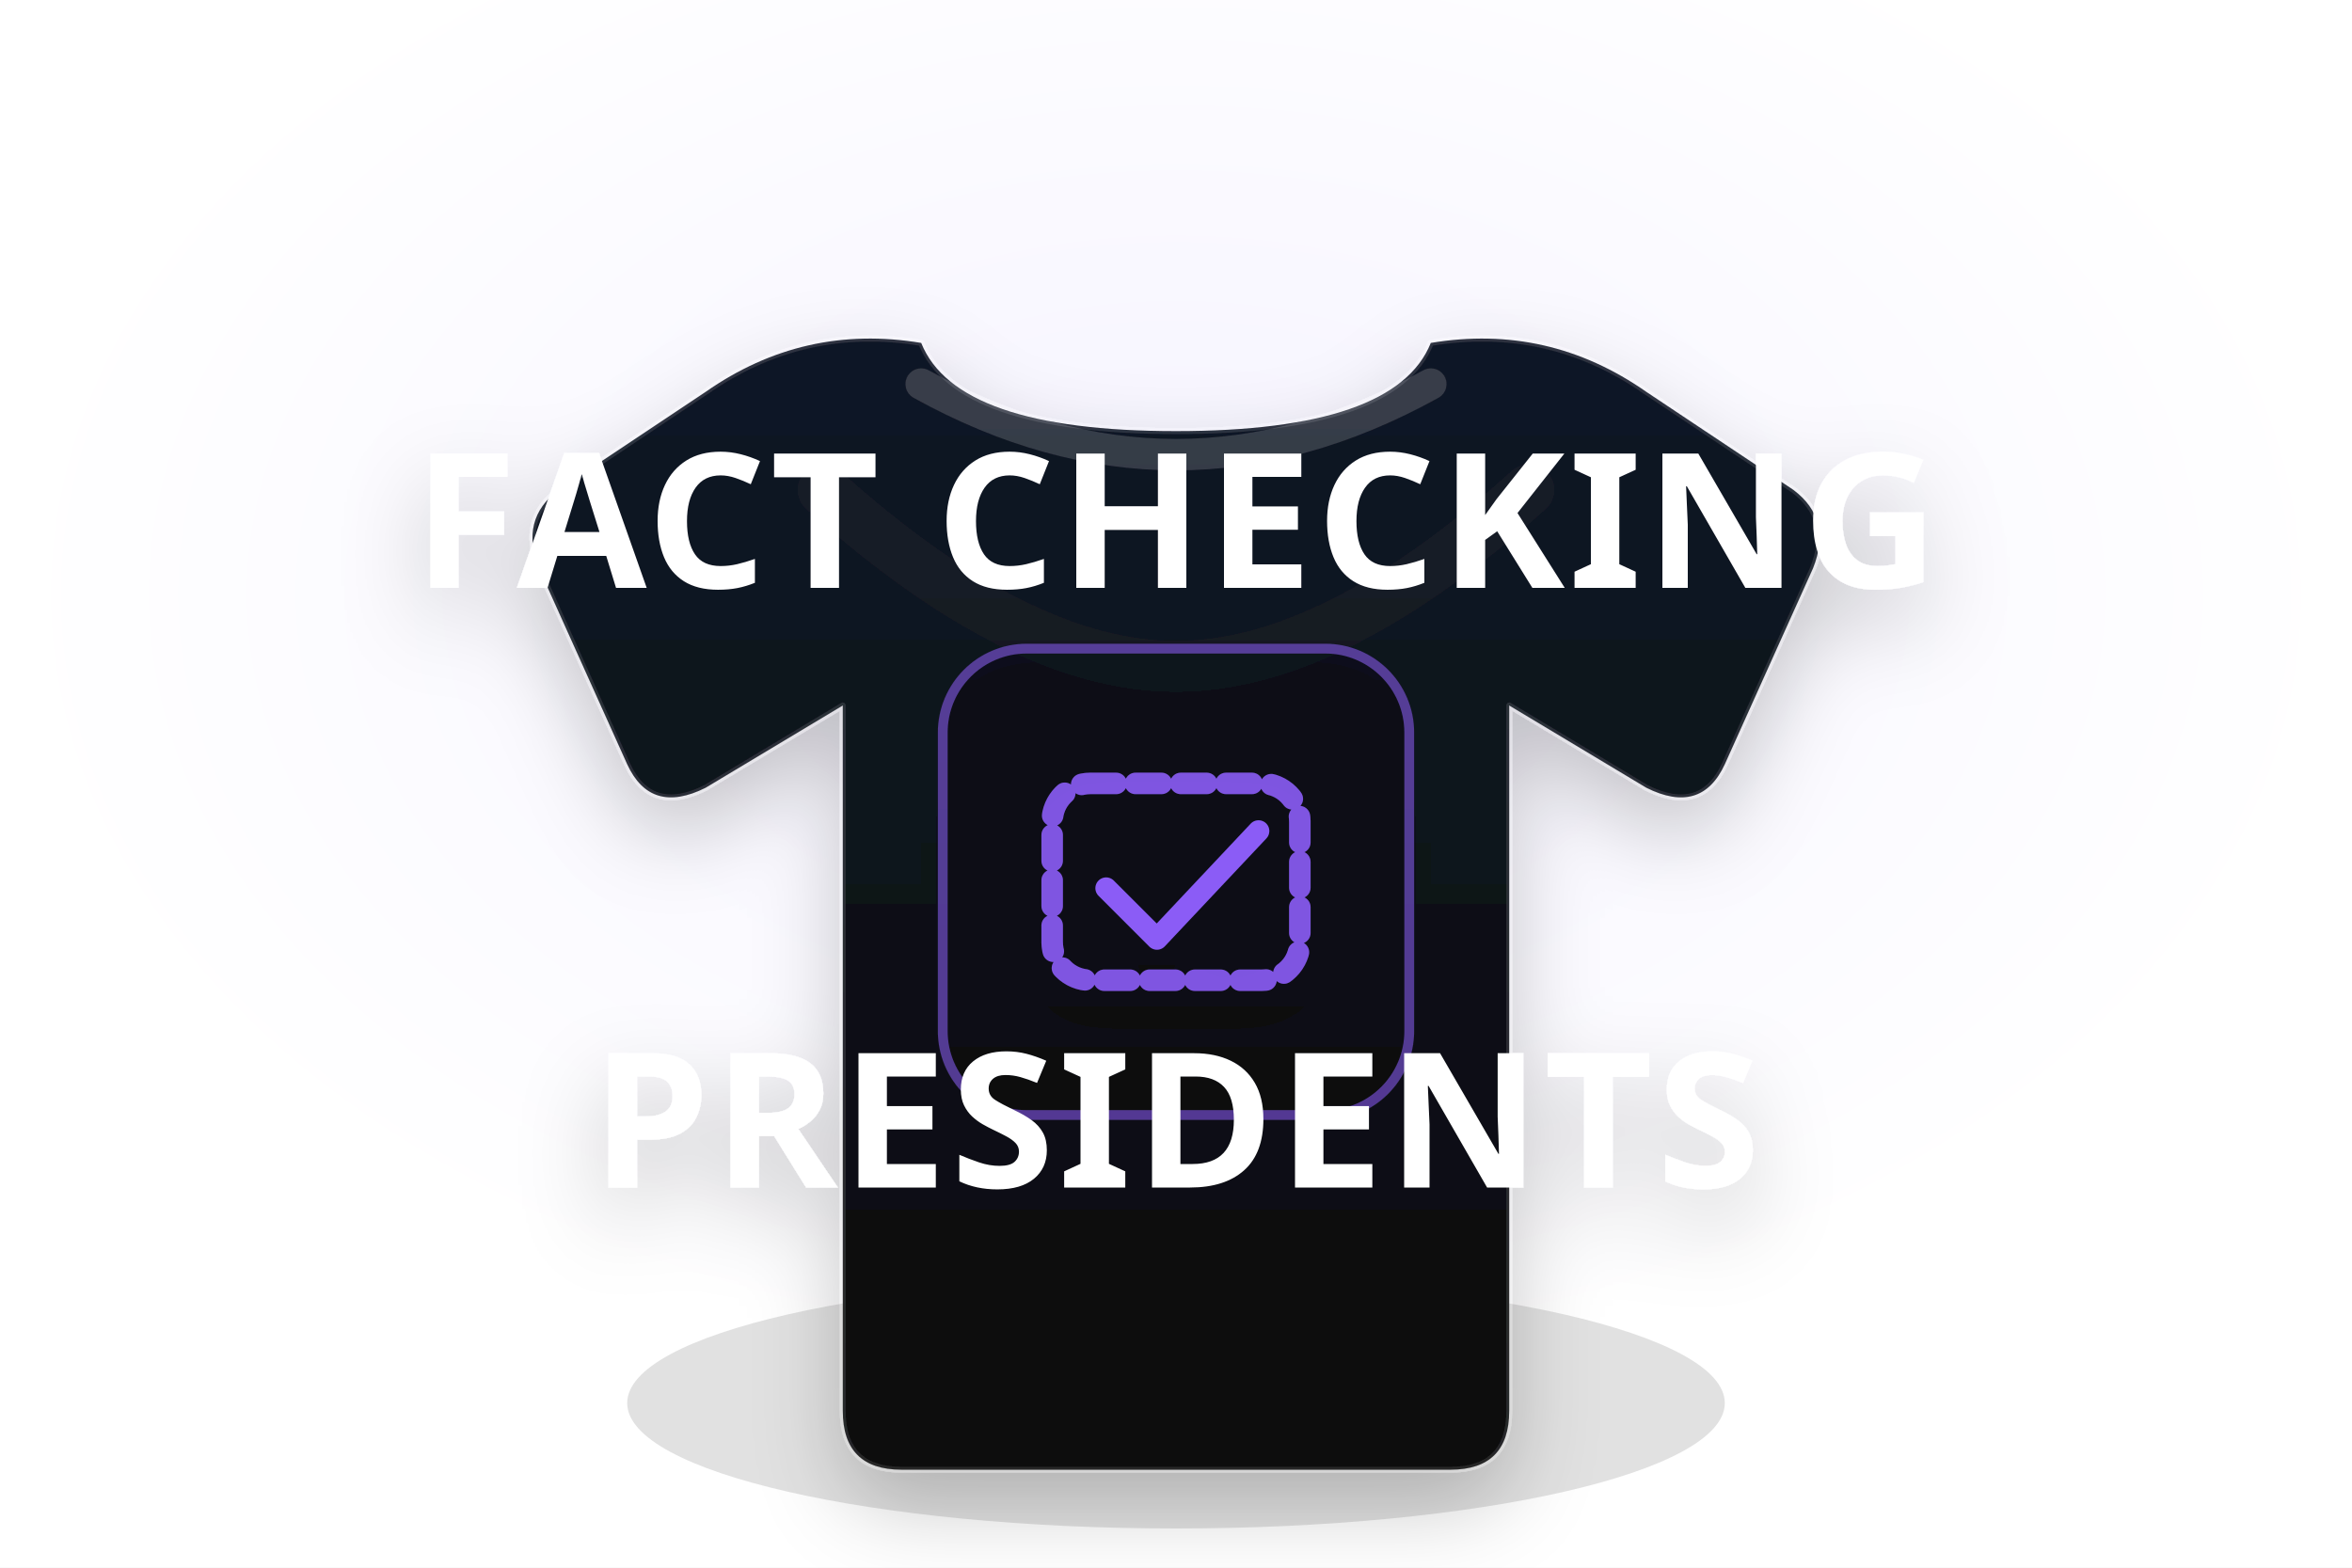
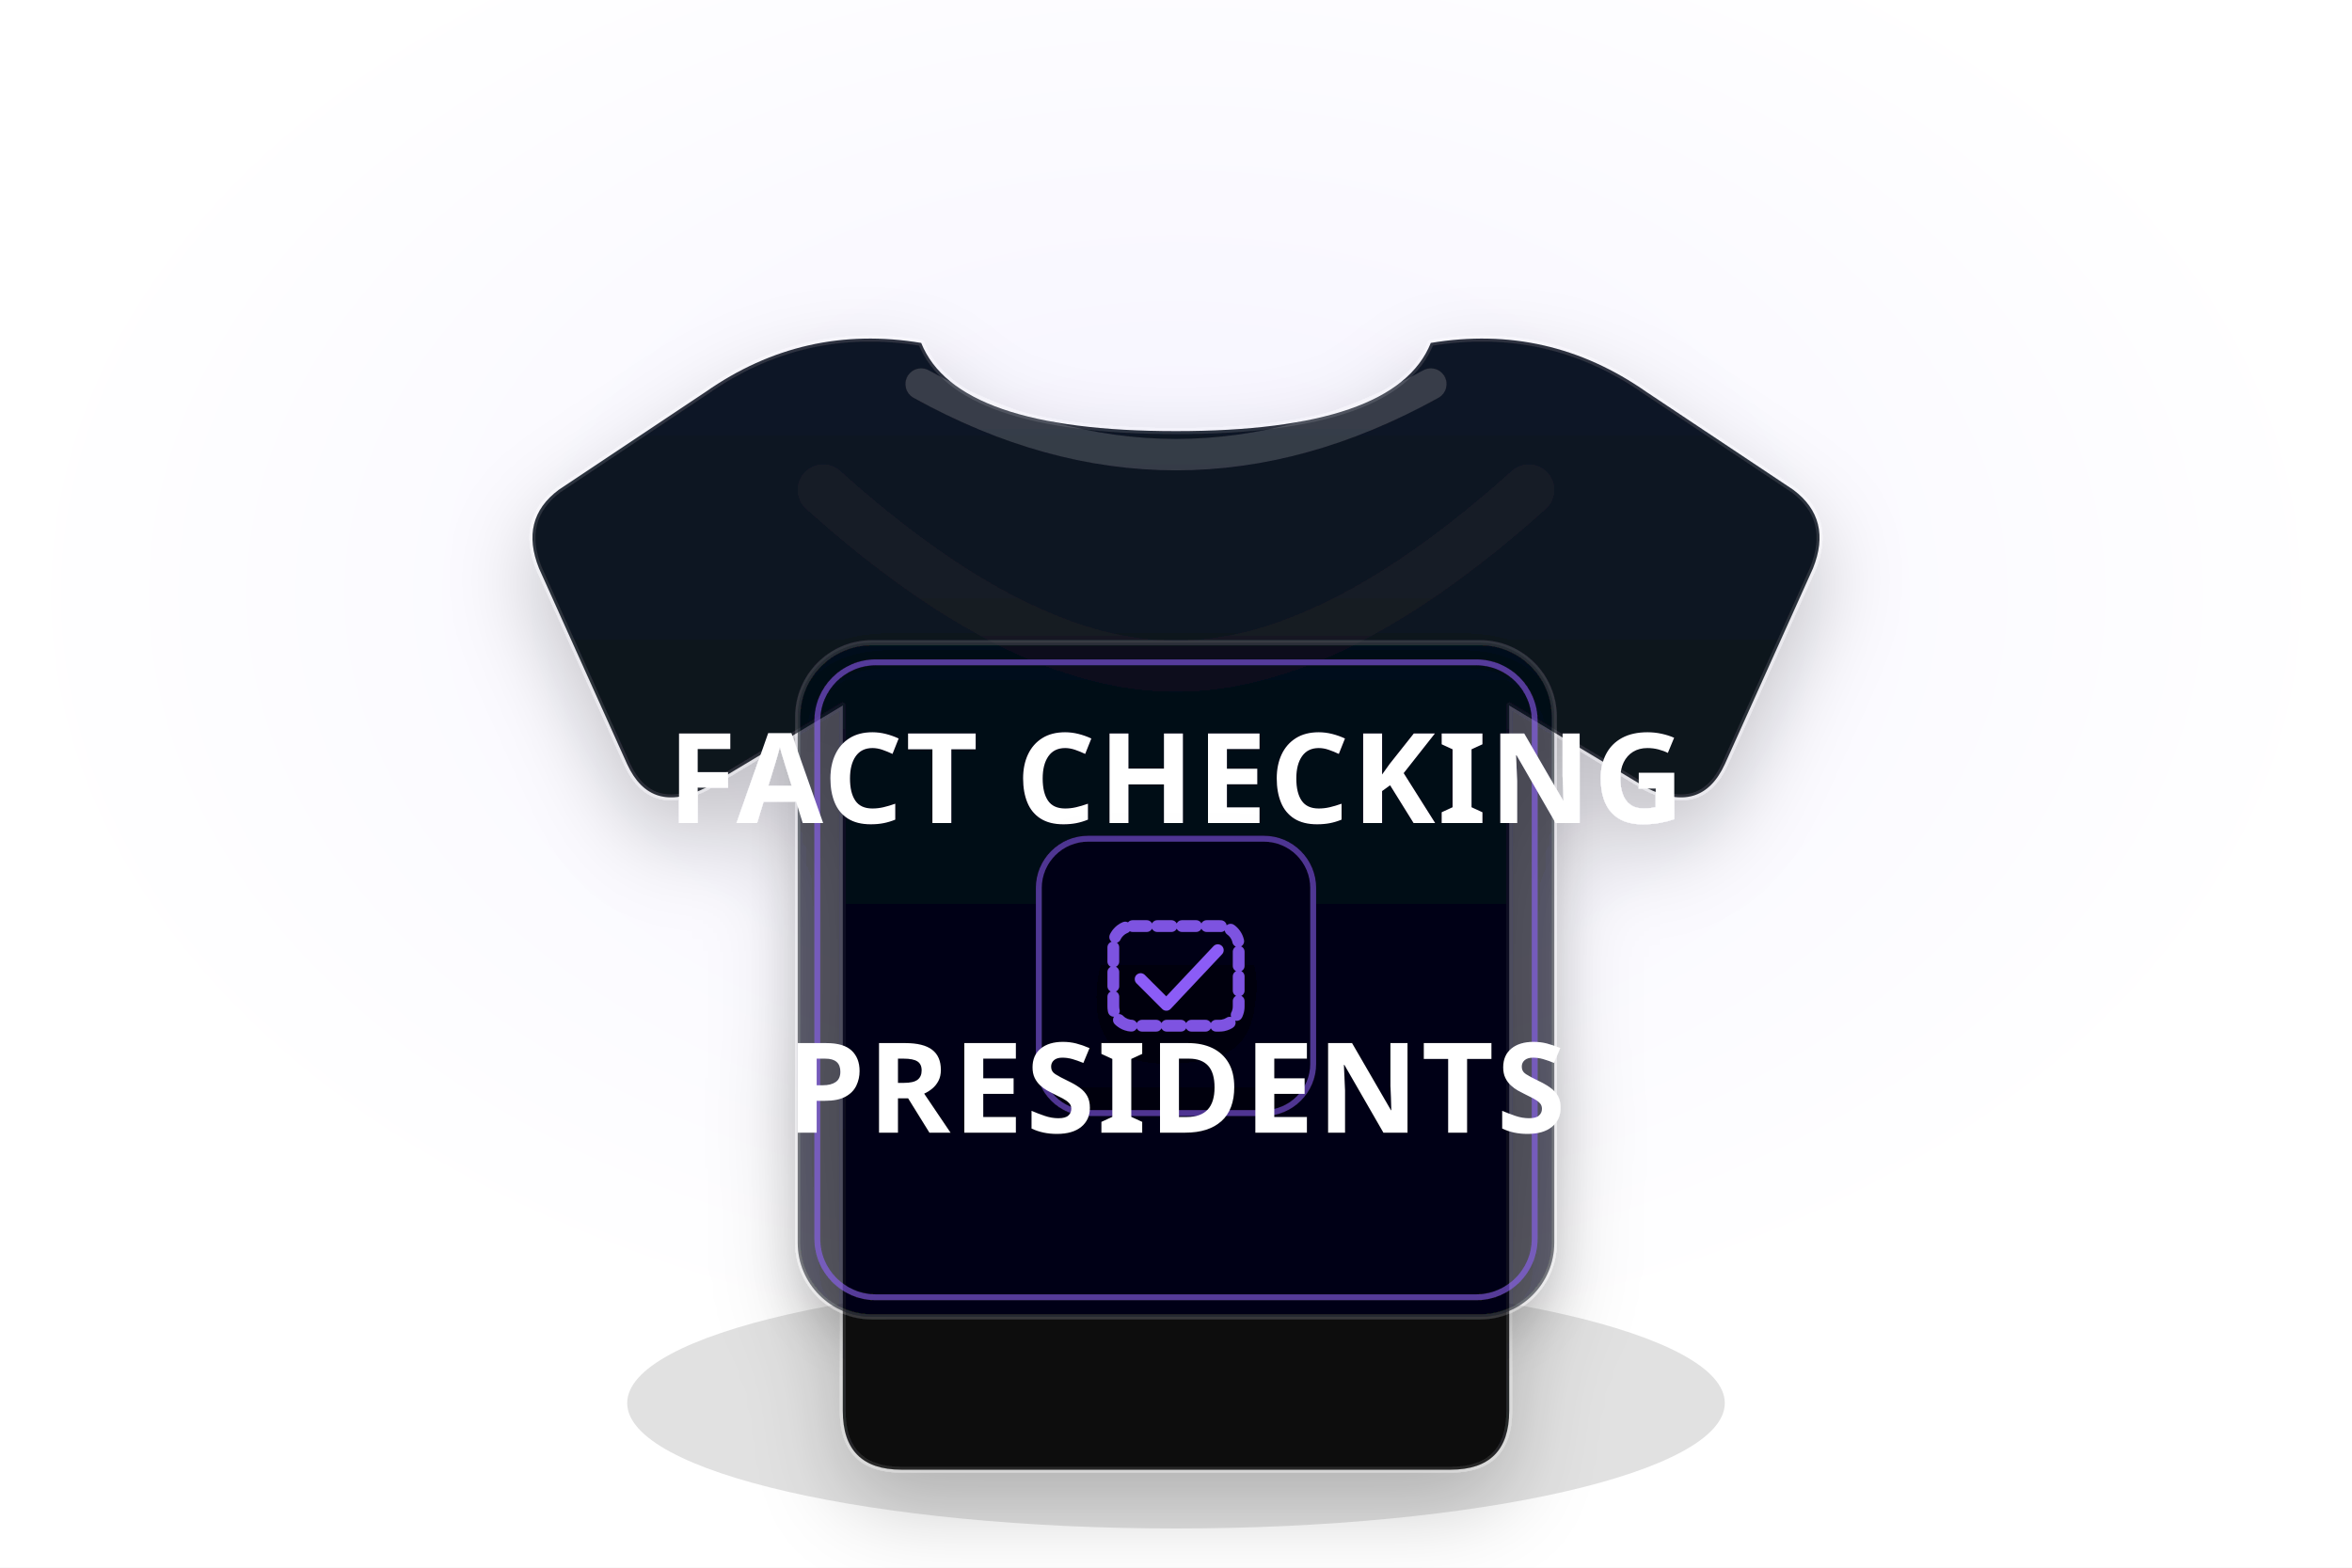
<svg xmlns="http://www.w3.org/2000/svg" width="1200" height="800" viewBox="0 0 1200 800">
  <defs>
    <radialGradient id="bg" cx="0.5" cy="0.38" r="0.9">
      <stop offset="0" stop-color="#f5f3ff" />
      <stop offset="0.55" stop-color="#ffffff" />
      <stop offset="1" stop-color="#ffffff" />
    </radialGradient>
    <filter id="shadow" x="-20%" y="-20%" width="140%" height="140%">
      <feDropShadow dx="0" dy="18" stdDeviation="22" flood-color="#000000" flood-opacity="0.22" />
    </filter>
    <filter id="printShadow" x="-30%" y="-30%" width="160%" height="160%">
      <feDropShadow dx="0" dy="10" stdDeviation="12" flood-color="#000000" flood-opacity="0.22" />
    </filter>
    <linearGradient id="fabric" x1="0" y1="0" x2="0" y2="1">
      <stop offset="0" stop-color="#111827" />
      <stop offset="1" stop-color="#0b0b0b" />
    </linearGradient>
  </defs>
  <rect width="1200" height="800" fill="url(#bg)" />
  <ellipse cx="600" cy="716" rx="280" ry="64" fill="rgba(0,0,0,0.12)" />
  <g filter="url(#shadow)">
    <path d="M360 200 L285 250 Q265 265 275 290 L320 390 Q332 416 360 402 L430 360 L430 720 Q430 750 460 750 L740 750 Q770 750 770 720 L770 360 L840 402 Q868 416 880 390 L925 290 Q935 265 915 250 L840 200 Q790 165 730 175 Q712 220 600 220 Q488 220 470 175 Q410 165 360 200 Z" fill="url(#fabric)" stroke="rgba(255,255,255,0.12)" stroke-width="3" stroke-linejoin="round" />
    <path d="M420 250 Q520 340 600 340 Q680 340 780 250" fill="none" stroke="rgba(255,255,255,0.12)" stroke-width="26" stroke-linecap="round" opacity="0.18" />
    <path d="M470 196 Q600 268 730 196" fill="none" stroke="rgba(255,255,255,0.18)" stroke-width="16" stroke-linecap="round" opacity="0.9" />
    <g>
-       <text x="600" y="300" text-anchor="middle" font-family="Teko, Impact, Arial Black, sans-serif" font-size="96" font-weight="800" fill="#ffffff" letter-spacing="0.02em">
+       <g filter="url(#printShadow)">
+         <rect x="407" y="328" width="386" height="344" rx="37.84" fill="rgba(1,4,16,0.58)" stroke="rgba(255,255,255,0.14)" stroke-width="2.6" />
+         <rect x="417" y="338" width="366" height="324" rx="29.84" fill="none" stroke="#8b5cf6" stroke-width="3" opacity="0.58" />
+       </g>
+       <text x="600" y="420" text-anchor="middle" font-family="Teko, Impact, Arial Black, sans-serif" font-size="64" font-weight="800" fill="#ffffff" letter-spacing="0.02em">
        <tspan x="600" dy="0">FACT CHECKING</tspan>
      </text>
-       <g transform="translate(600 450)" filter="url(#printShadow)">
-         <rect x="-119" y="-119" width="238" height="238" rx="42.84" fill="rgba(0,0,0,0.28)" stroke="#8b5cf6" stroke-width="5" opacity="0.55" />
-         <g fill="none" stroke="#8b5cf6" stroke-width="11" stroke-linecap="round" stroke-linejoin="round" aria-label="checkStamp">
-           <rect x="-63.18" y="-50.22" width="126.36" height="100.44" rx="19.44" fill="none" stroke="#8b5cf6" stroke-width="11" stroke-dasharray="13.2 9.9" opacity="0.9" />
-           <path d="M-35.64 3.24 L -9.72 29.16 L 42.12 -25.92" fill="none" stroke="#8b5cf6" stroke-width="11" stroke-linecap="round" stroke-linejoin="round" />
+       <g transform="translate(600 498)" filter="url(#printShadow)">
+         <rect x="-70" y="-70" width="140" height="140" rx="25.2" fill="rgba(0,0,0,0.28)" stroke="#8b5cf6" stroke-width="3" opacity="0.55" />
+         <g fill="none" stroke="#8b5cf6" stroke-width="6" stroke-linecap="round" stroke-linejoin="round" aria-label="checkStamp">
+           <rect x="-31.98" y="-25.42" width="63.96" height="50.84" rx="9.84" fill="none" stroke="#8b5cf6" stroke-width="6" stroke-dasharray="7.2 5.4" opacity="0.9" />
+           <path d="M-18.04 1.64 L -4.92 14.76 L 21.32 -13.12" fill="none" stroke="#8b5cf6" stroke-width="6" stroke-linecap="round" stroke-linejoin="round" />
        </g>
      </g>
-       <text x="600" y="606" text-anchor="middle" font-family="Teko, Impact, Arial Black, sans-serif" font-size="96" font-weight="800" fill="#ffffff" letter-spacing="0.02em">
+       <text x="600" y="578" text-anchor="middle" font-family="Teko, Impact, Arial Black, sans-serif" font-size="64" font-weight="800" fill="#ffffff" letter-spacing="0.02em">
        <tspan x="600" dy="0">PRESIDENTS</tspan>
      </text>
    </g>
  </g>
</svg>
